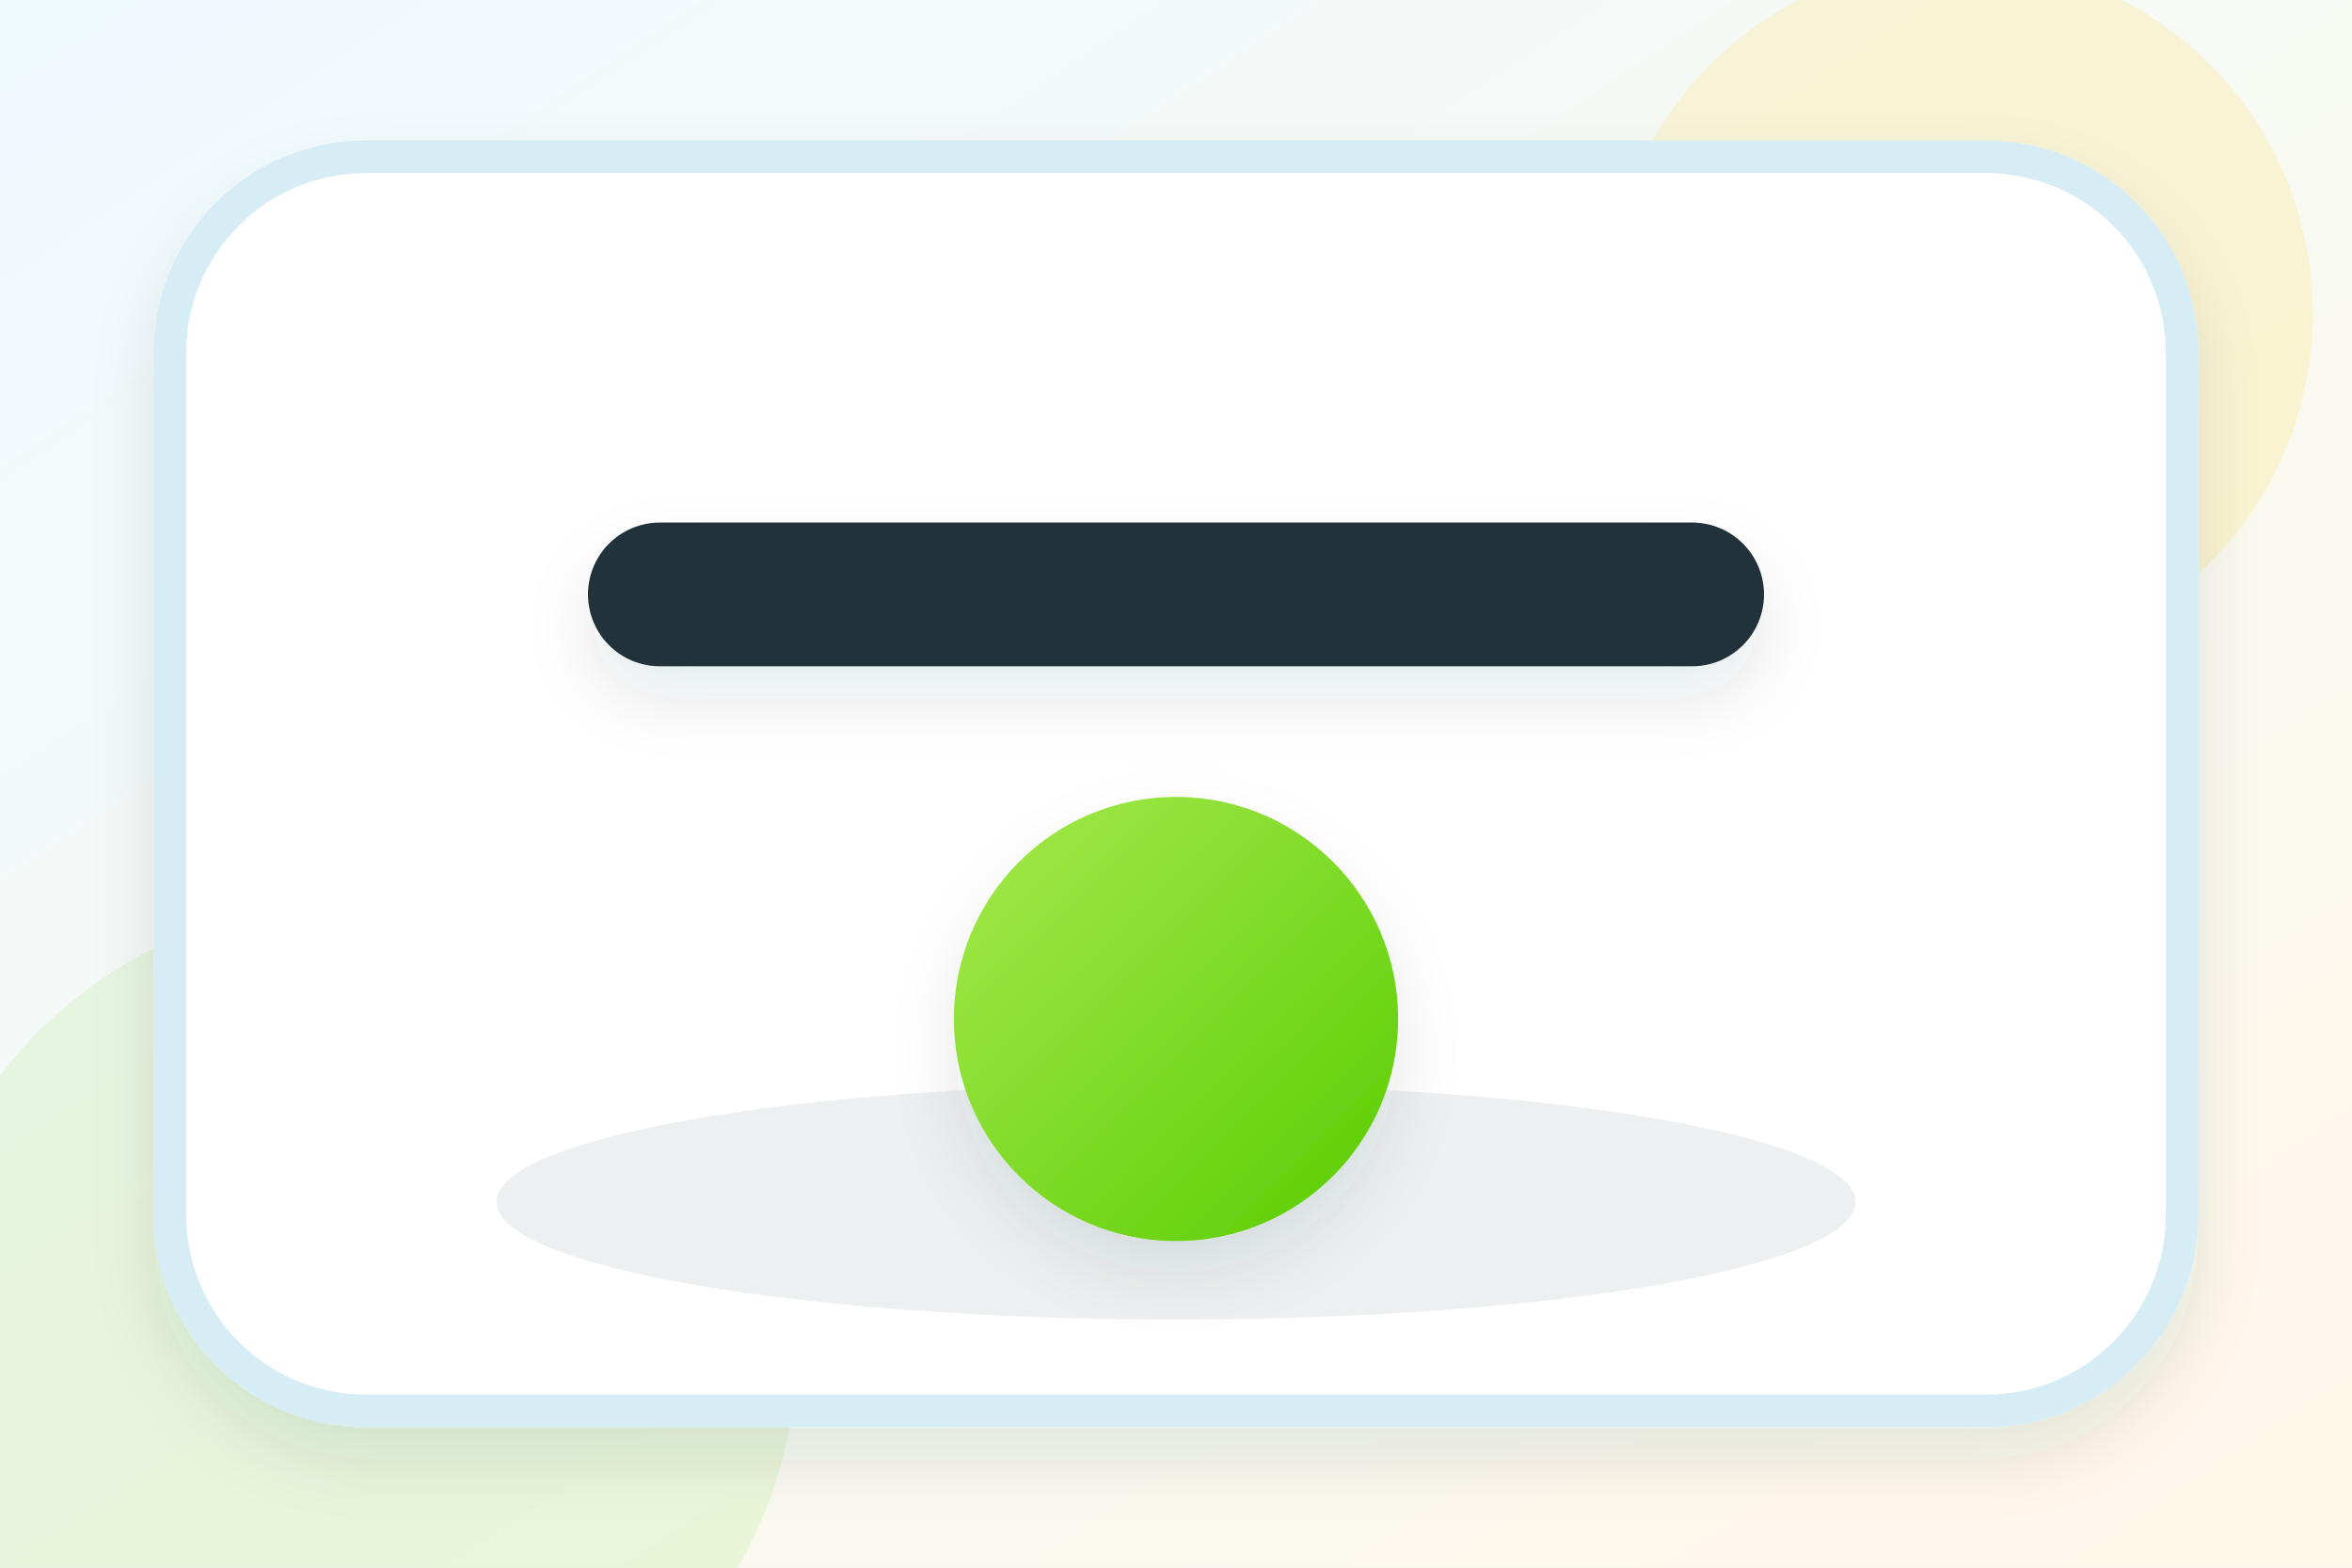
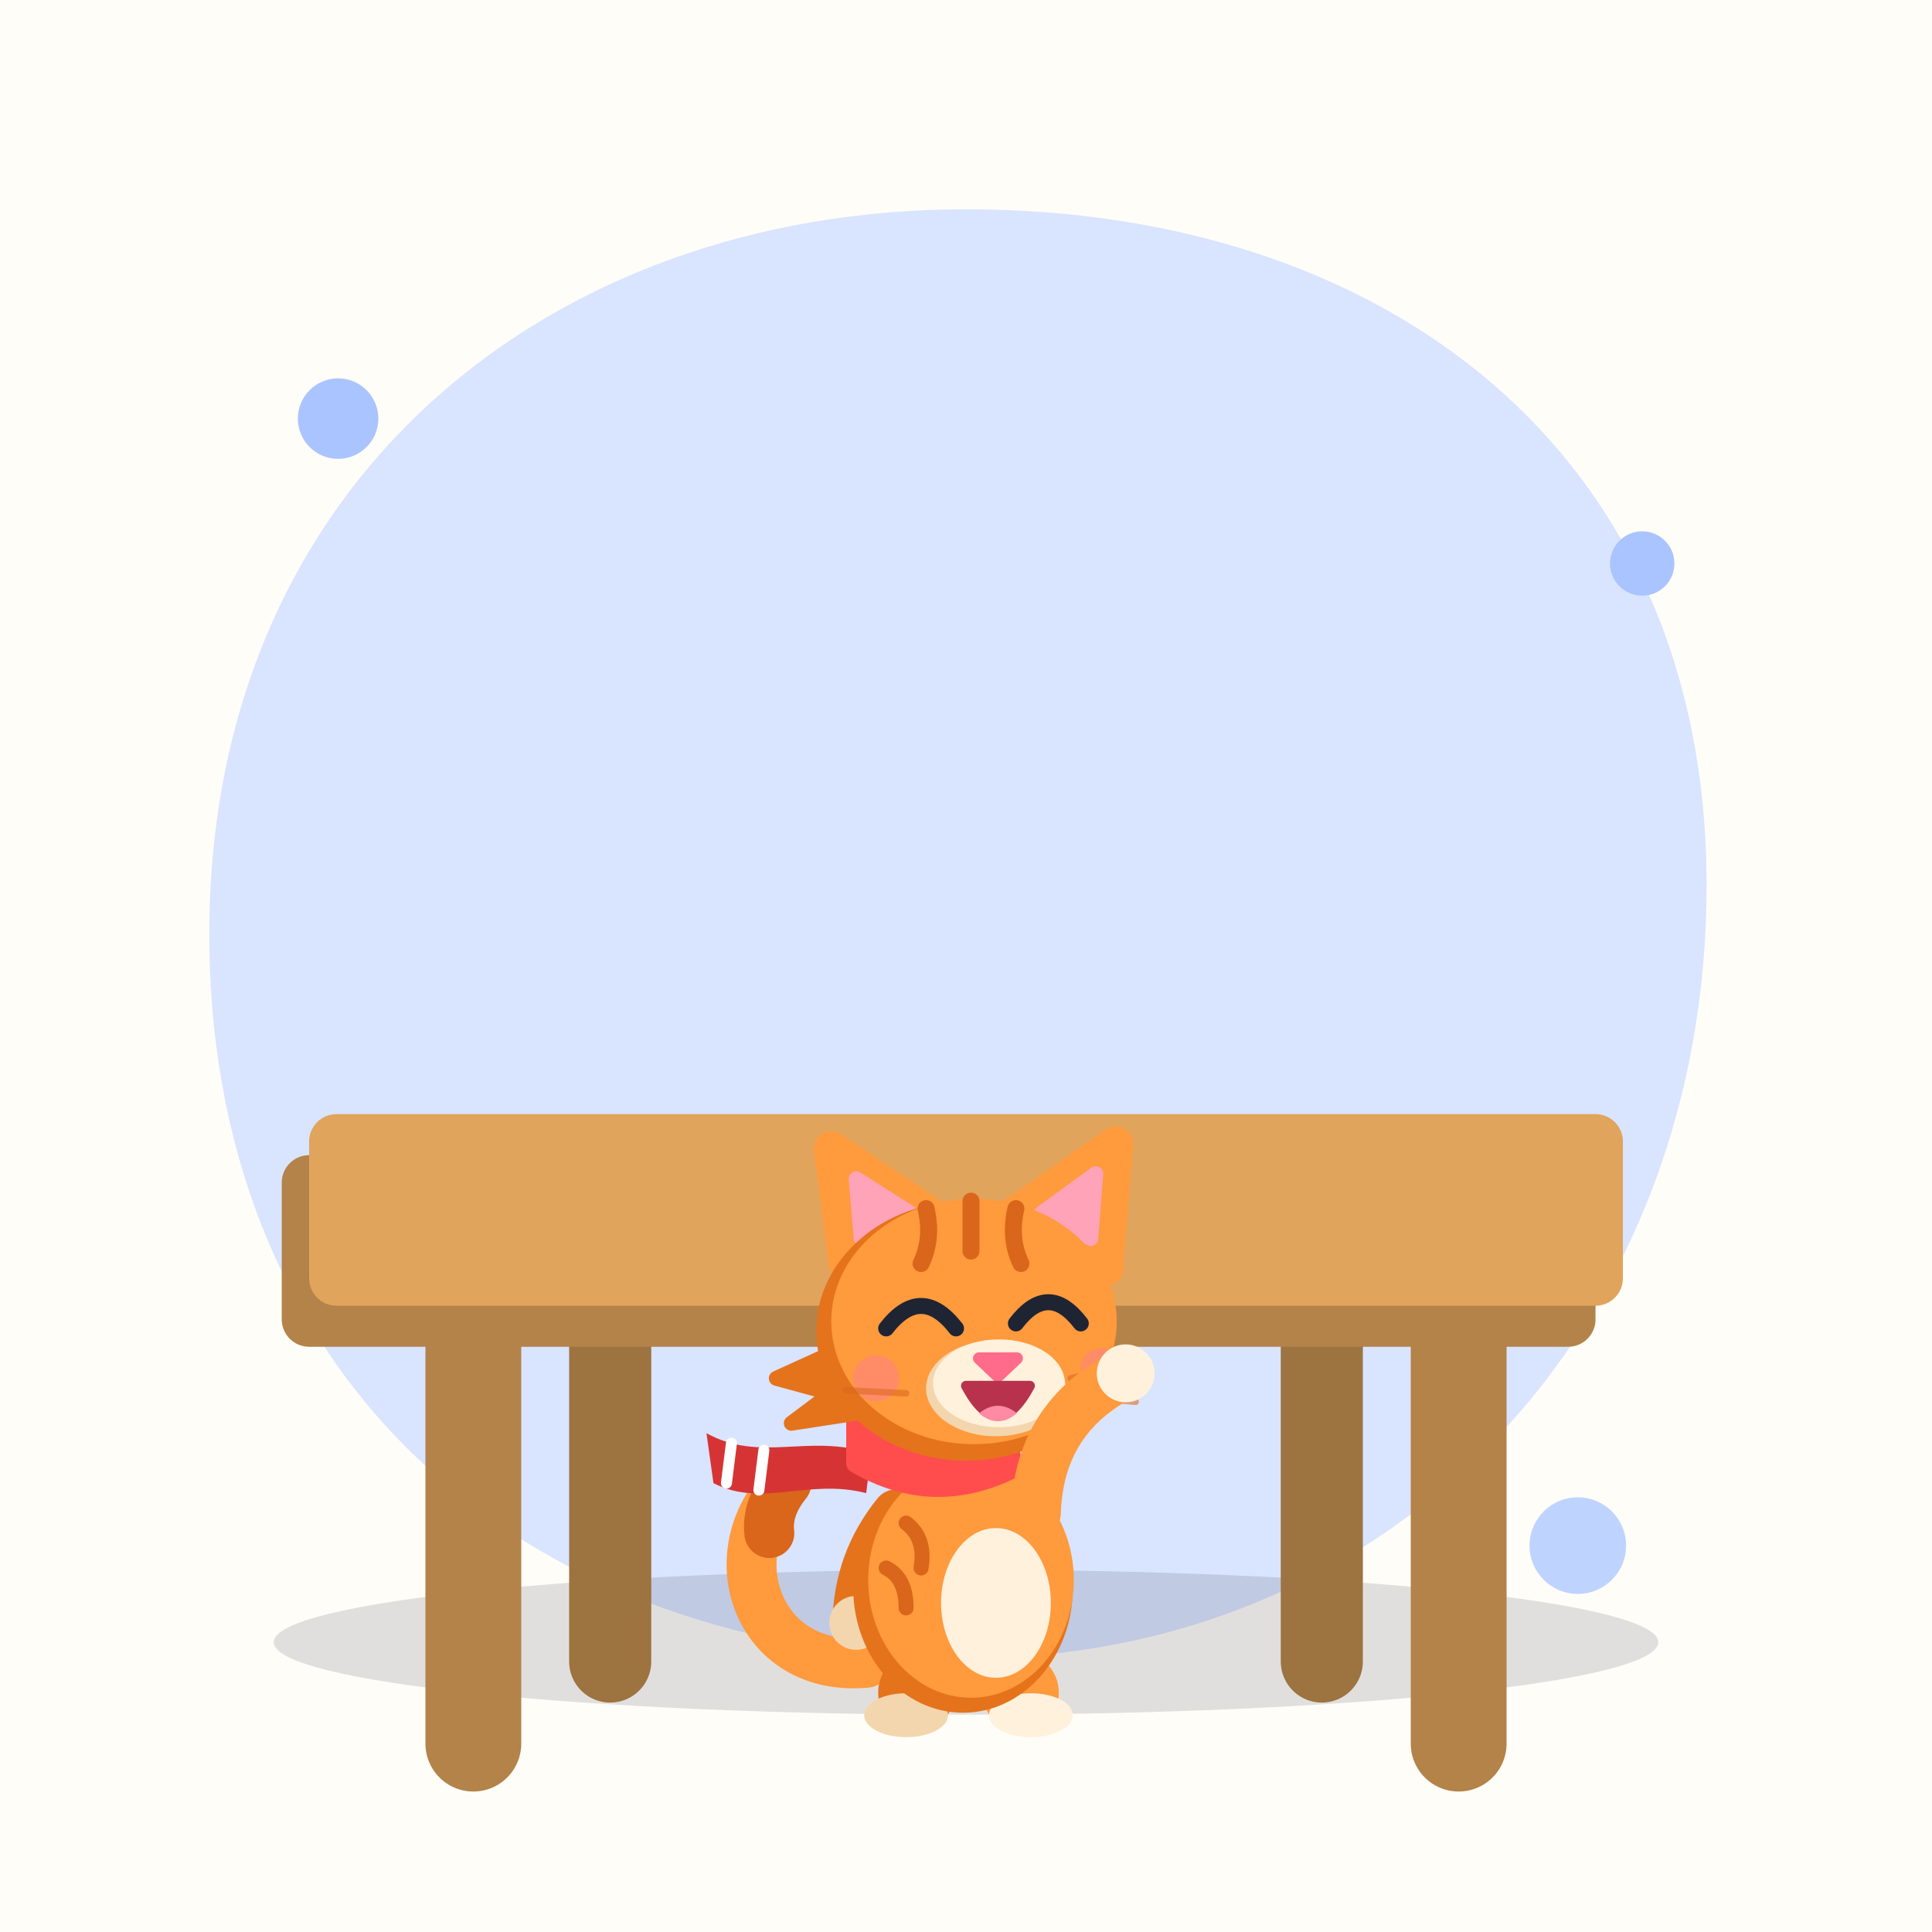
- <svg xmlns="http://www.w3.org/2000/svg" viewBox="0 0 360 240" role="img" aria-labelledby="title desc">
-   <defs>
-     <linearGradient id="w-bg" x1="0" y1="0" x2="1" y2="1">
-       <stop offset="0" stop-color="#effaff" />
-       <stop offset="1" stop-color="#fff8e8" />
-     </linearGradient>
-     <linearGradient id="w-blue" x1="0" y1="0" x2="1" y2="1">
-       <stop offset="0" stop-color="#6bd3ff" />
-       <stop offset="1" stop-color="#1cb0f6" />
-     </linearGradient>
-     <linearGradient id="w-green" x1="0" y1="0" x2="1" y2="1">
-       <stop offset="0" stop-color="#a7ea4e" />
-       <stop offset="1" stop-color="#58cc02" />
-     </linearGradient>
-     <linearGradient id="w-gold" x1="0" y1="0" x2="1" y2="1">
-       <stop offset="0" stop-color="#ffe37a" />
-       <stop offset="1" stop-color="#ffc800" />
-     </linearGradient>
-     <filter id="w-shadow" x="-20%" y="-20%" width="140%" height="150%">
-       <feDropShadow dx="0" dy="10" stdDeviation="10" flood-color="#24313a" flood-opacity="0.16" />
-     </filter>
-     <filter id="w-soft" x="-20%" y="-20%" width="140%" height="140%">
-       <feDropShadow dx="0" dy="5" stdDeviation="5" flood-color="#24313a" flood-opacity="0.10" />
-     </filter>
-   </defs>
-   <rect width="360" height="240" fill="url(#w-bg)" />
-   <circle cx="300" cy="48" r="54" fill="#ffc800" opacity="0.13" />
-   <circle cx="54" cy="206" r="68" fill="#58cc02" opacity="0.10" />
-   <rect x="26" y="24" width="308" height="192" rx="30" fill="#fff" stroke="#d7edf5" stroke-width="5" filter="url(#w-soft)" />
-   <ellipse cx="180" cy="184" rx="104" ry="18" fill="#24313a" opacity="0.08" />
-   <g transform="translate(180 122)" filter="url(#w-soft)">
-     <rect x="-90" y="-42" width="180" height="22" rx="11" fill="#24313a" />
-     <circle cx="0" cy="34" r="34" fill="url(#w-green)" />
+ <svg xmlns="http://www.w3.org/2000/svg" viewBox="0 0 240 240" width="240" height="240">
+   <rect x="0" y="0" width="240" height="240" rx="0" fill="#fffdf8" />
+   <path d="M120 26c52 0 92 30 92 84s-38 96-92 96-94-34-94-90 42-90 94-90Z" fill="#d9e4ff" />
+   <circle cx="42" cy="52" r="5" fill="#aac4ff" />
+   <circle cx="204" cy="70" r="4" fill="#aac4ff" />
+   <circle cx="196" cy="192" r="6" fill="#bfd3ff" />
+   <ellipse cx="120" cy="204" rx="86" ry="9" fill="#1f243322" />
+   <g transform="translate(120 152) scale(1.7 1.7)">
+     <path d="M-36 4v34M36 4v34" fill="none" stroke="#b3834a" stroke-width="7" stroke-linecap="round" stroke-linejoin="round" />
+     <path d="M-26 4v28M26 4v28" fill="none" stroke="#9d7340" stroke-width="6" stroke-linecap="round" stroke-linejoin="round" />
+     <g transform="translate(-2 3)">
+       <path d="M-46-6h92v10h-92Z" fill="#b3834a" stroke="#b3834a" stroke-width="4" stroke-linejoin="round" />
+     </g>
+     <path d="M-46-6h92v10h-92Z" fill="#e0a45c" stroke="#e0a45c" stroke-width="4" stroke-linejoin="round" />
+   </g>
+   <g transform="translate(120 214) scale(0.62 0.62)">
+     <g transform="translate(-140 -124)">
+       <path d="M120 112C98 114 90 90 104 76" fill="none" stroke="#ff9a3d" stroke-width="10" stroke-linecap="round" stroke-linejoin="round" />
+       <path d="M104 76q-4 5-3.4 10" fill="none" stroke="#d9661a" stroke-width="10" stroke-linecap="round" stroke-linejoin="round" />
+       <path d="M126 82Q118.2 91.6 118 104" fill="none" stroke="#e5731c" stroke-width="9.5" stroke-linecap="round" stroke-linejoin="round" />
+       <circle cx="118" cy="104" r="5.4" fill="#f3d6ae" />
+       <ellipse cx="130" cy="118" rx="7.6" ry="8" fill="#e5731c" />
+       <ellipse cx="151" cy="118" rx="7.6" ry="8" fill="#ff9a3d" />
+       <ellipse cx="128" cy="122.5" rx="8.4" ry="4.4" fill="#f3d6ae" />
+       <ellipse cx="153" cy="122.5" rx="8.4" ry="4.4" fill="#fff1dc" />
+       <g transform="">
+         <ellipse cx="139.4" cy="97" rx="22" ry="25" fill="#e5731c" />
+         <ellipse cx="141" cy="95.4" rx="20.6" ry="23.6" fill="#ff9a3d" />
+         <ellipse cx="146" cy="100" rx="11" ry="15" fill="#fff1dc" />
+         <path d="M128 84q4 3 3 9M124 93q4 2 4 8" fill="none" stroke="#d9661a" stroke-width="3" stroke-linecap="round" stroke-linejoin="round" />
+       </g>
+       <g class="cat-scarf" transform="translate(0 0)">
+         <path class="cat-scarf-tail" d="M121 70C108 66 99 72 88 66l1.4 10c9.6 5 19-1 30.6 2Z" fill="#d63434" style="transform-origin:121px 72px" />
+         <path d="M118 64q15 8 30 1l1.4 8q-16 8-31.4-1Z" fill="#ff4d4d" stroke="#ff4d4d" stroke-width="4" stroke-linejoin="round" />
+         <path d="M93 68l-1 8M99.5 69.4l-1 8" stroke="#fff" stroke-width="2.2" stroke-linecap="round" />
+       </g>
+       <path d="M116 32L113 9L134 23Z" fill="#ff9a3d" stroke="#ff9a3d" stroke-width="7" stroke-linejoin="round" />
+       <path d="M119 27L118 15L129 22Z" fill="#ffa3b8" stroke="#ffa3b8" stroke-width="3" stroke-linejoin="round" />
+       <g class="cat-ear-right" style="transform-origin:156px 26px">
+         <path d="M150 22L170 8L168 33Z" fill="#ff9a3d" stroke="#ff9a3d" stroke-width="7" stroke-linejoin="round" />
+         <path d="M155 22L166 14L165 27Z" fill="#ffa3b8" stroke="#ffa3b8" stroke-width="3" stroke-linejoin="round" />
+       </g>
+       <path d="M113 50L102 55L113 58L105 64L118 62Z" fill="#e5731c" stroke="#e5731c" stroke-width="3" stroke-linejoin="round" />
+       <ellipse cx="140" cy="45.5" rx="30" ry="26" fill="#e5731c" />
+       <ellipse cx="141.6" cy="43.6" rx="28.6" ry="24.6" fill="#ff9a3d" />
+       <path d="M132 21q1.4 6-1 11M141 19.5v10M150 21q-1.4 6 1 11" stroke="#d9661a" stroke-width="3.4" stroke-linecap="round" fill="none" />
+       <ellipse cx="146" cy="57" rx="14" ry="9.6" fill="#f3d6ae" />
+       <ellipse cx="146.6" cy="56" rx="13.2" ry="8.8" fill="#fff1dc" />
+       <circle cx="122" cy="55" r="4.6" fill="#ff7a9a" opacity=".45" />
+       <circle cx="167" cy="53" r="4" fill="#ff7a9a" opacity=".45" />
+       <path d="M124 45q7-9 14 0M150 44q6.5-8.5 13 0" fill="none" stroke="#1f2433" stroke-width="3.2" stroke-linecap="round" />
+       <path d="M142.6 51h7.6l-3.8 3.6Z" fill="#ff6b8b" stroke="#ff6b8b" stroke-width="2.4" stroke-linejoin="round" />
+       <g>
+         <path d="M140 56.5q6.4 12 12.8 0Z" fill="#b8324d" stroke="#b8324d" stroke-width="2" stroke-linejoin="round" />
+         <path d="M142.6 62q3.8-3 7.6 0q-3.8 3.2-7.6 0Z" fill="#ff8aa3" />
+       </g>
+       <path d="M161 55l13-3M161 58.5l13 1.2M128 58l-12-.6" stroke="#d9661a" stroke-width="1.3" stroke-linecap="round" opacity=".55" />
+       <path d="M154 82Q154.6 62.6 172 54" fill="none" stroke="#ff9a3d" stroke-width="10" stroke-linecap="round" stroke-linejoin="round" />
+       <circle cx="172" cy="54" r="5.8" fill="#fff1dc" />
+     </g>
  </g>
</svg>
